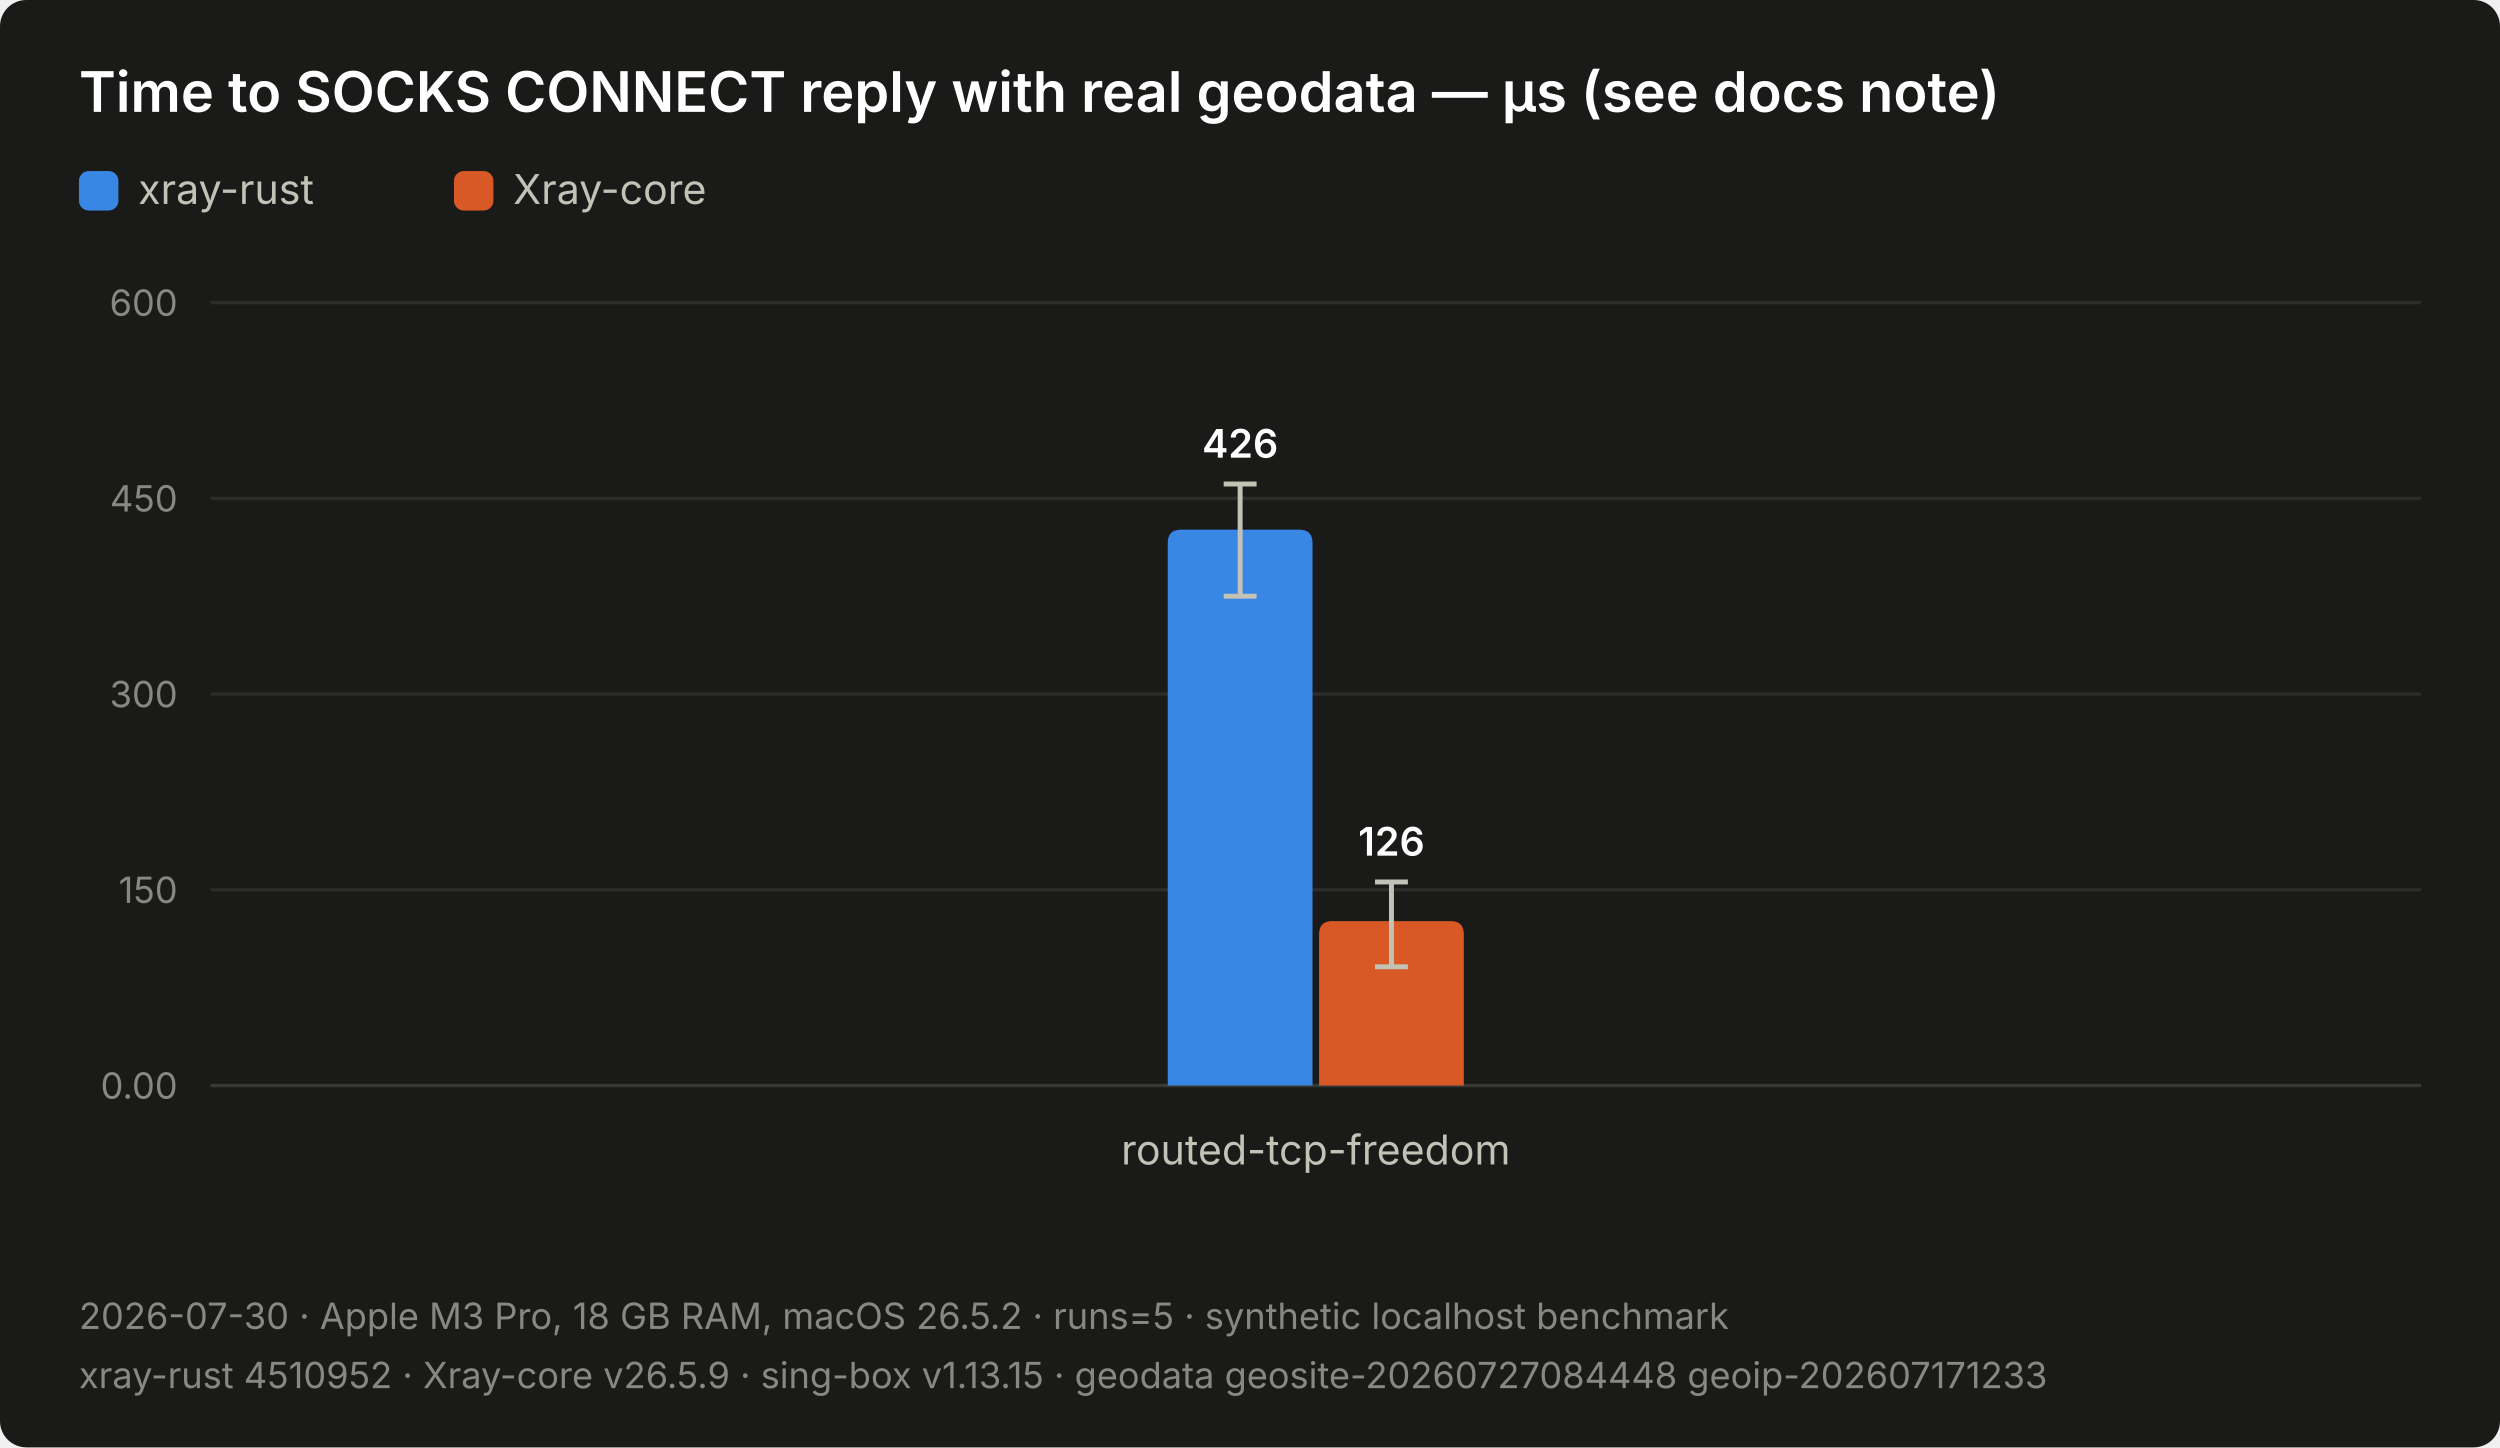
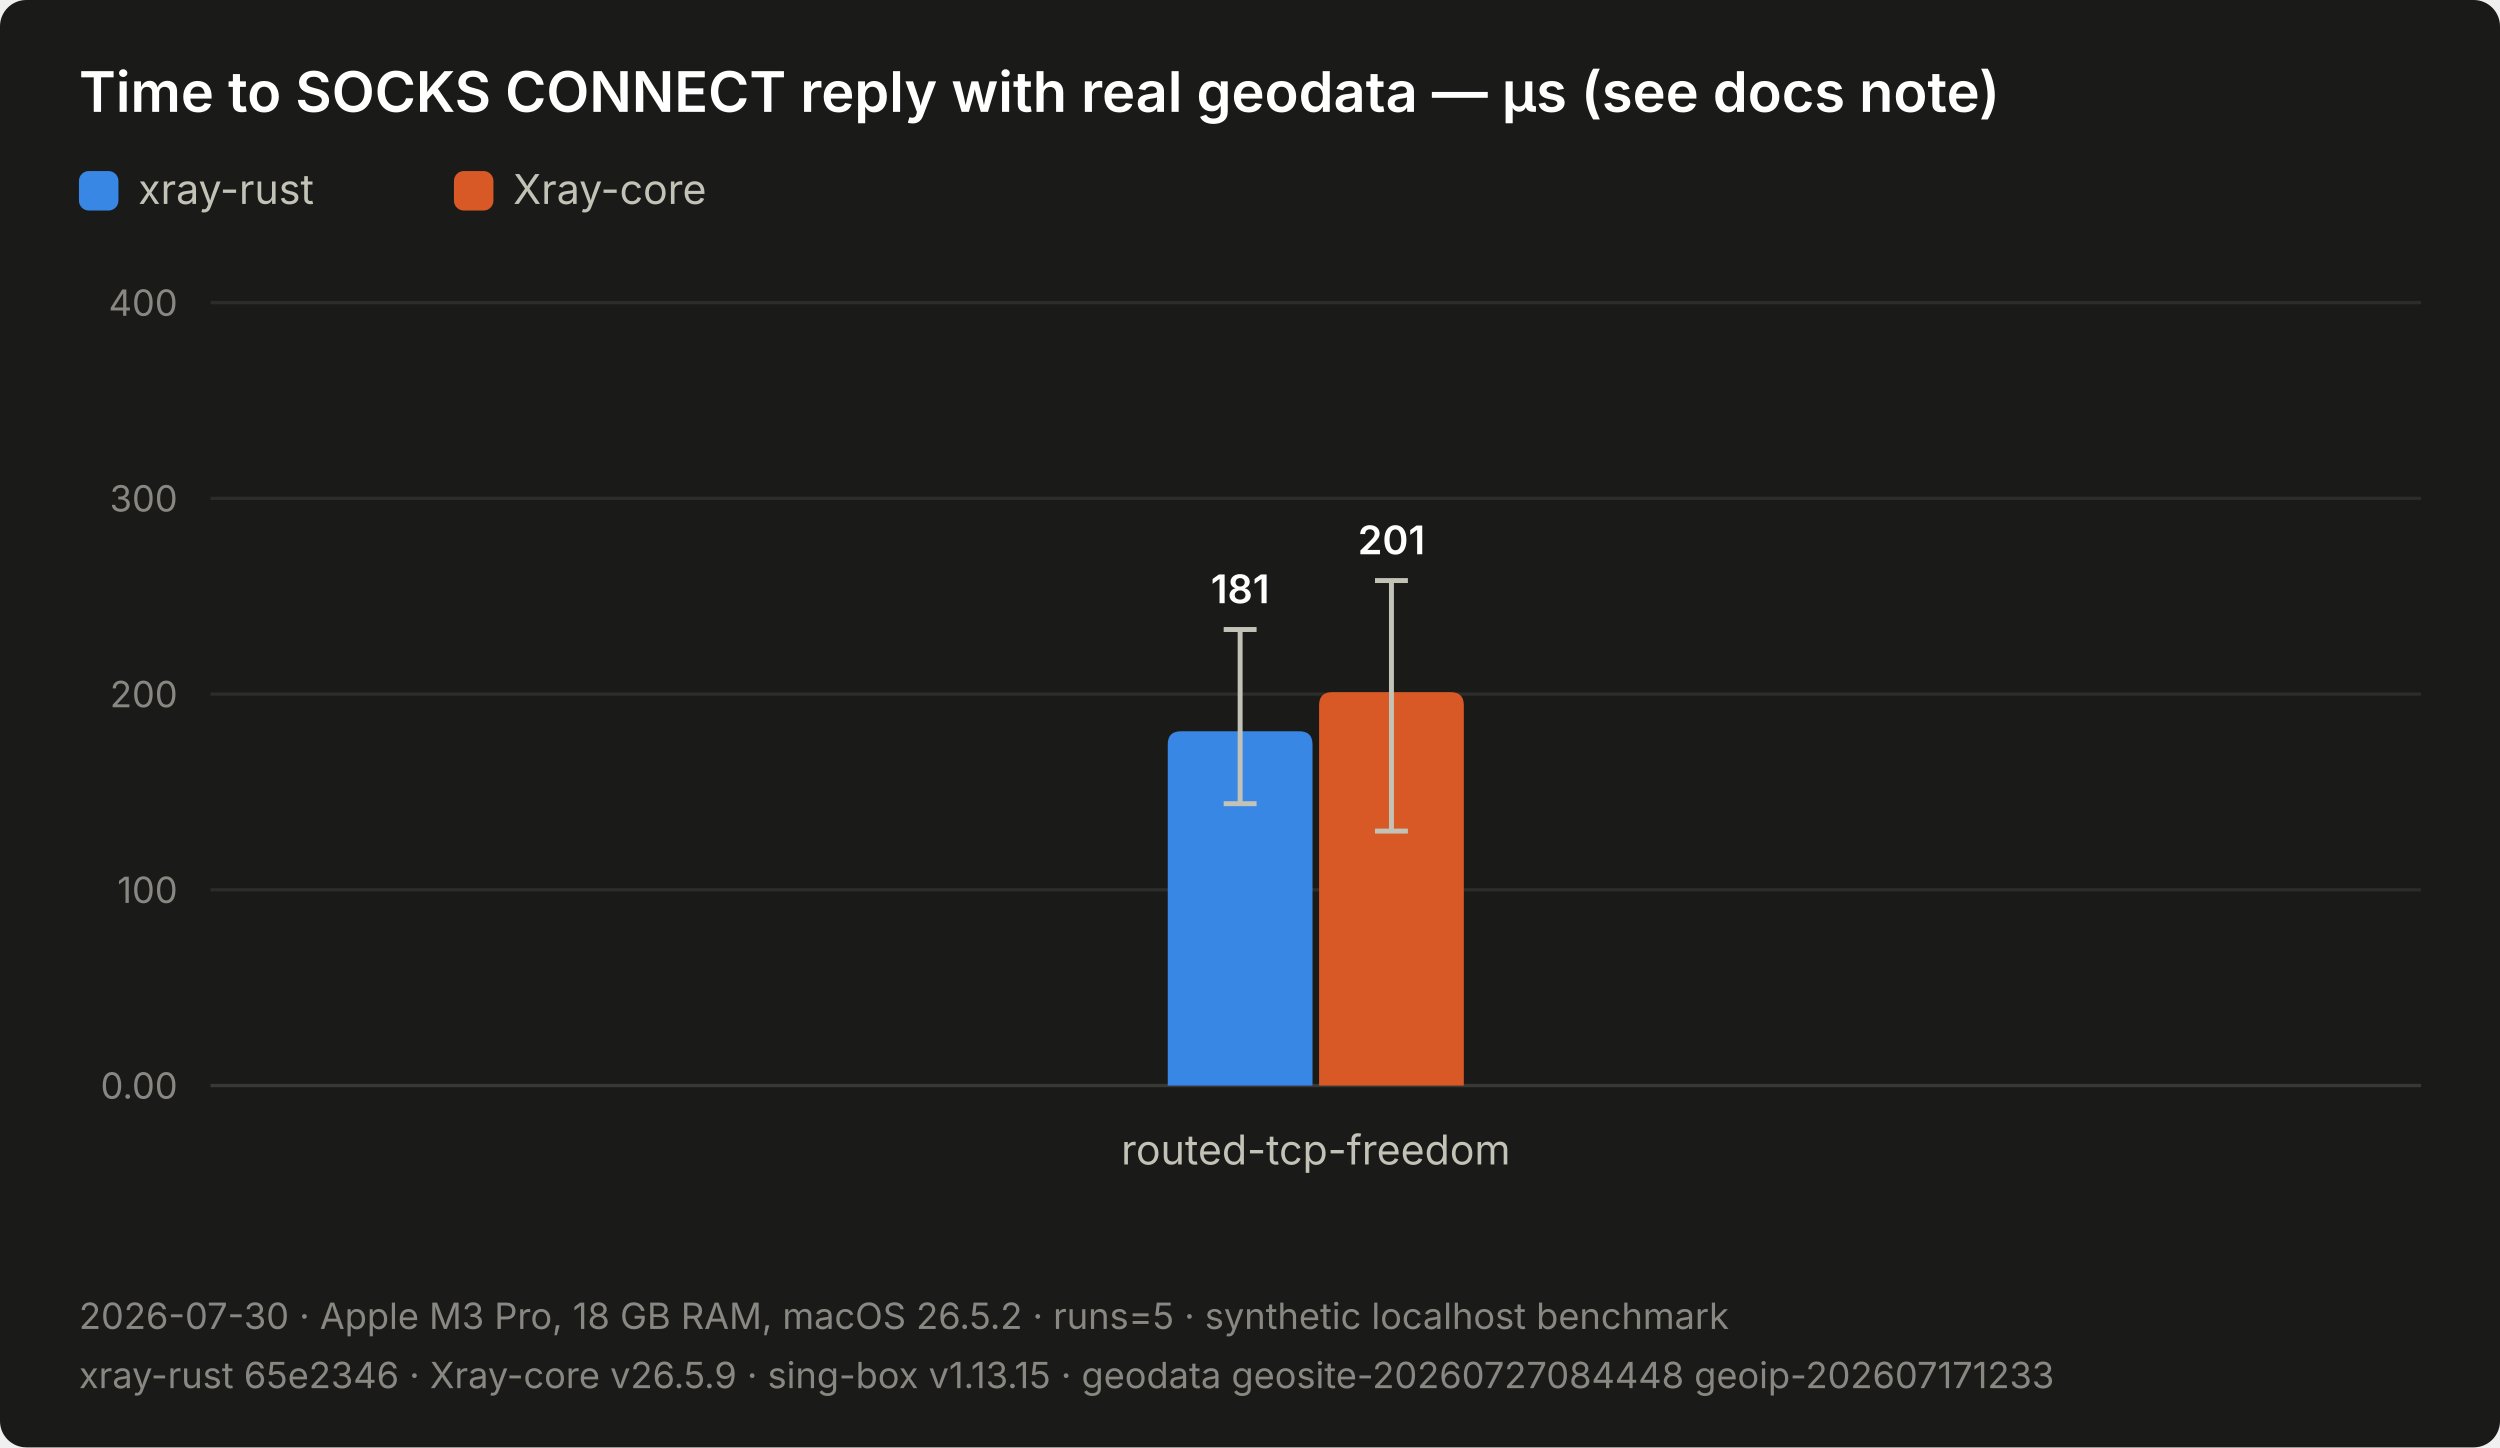
<svg xmlns="http://www.w3.org/2000/svg" width="760" height="440" viewBox="0 0 760 440" role="img" aria-label="Time to SOCKS CONNECT reply with real geodata — µs (see docs note)">
  <rect width="760" height="440" fill="#1a1a19" rx="8" />
  <text x="24" y="34" font-family="system-ui, -apple-system, 'Segoe UI', sans-serif" font-size="17" font-weight="600" fill="#ffffff">Time to SOCKS CONNECT reply with real geodata — µs (see docs note)</text>
  <rect x="24.00" y="52" width="12" height="12" rx="3" fill="#3987e5" />
  <text x="42.00" y="62" font-family="system-ui, -apple-system, 'Segoe UI', sans-serif" font-size="12.5" fill="#c3c2b7">xray-rust</text>
  <rect x="138.00" y="52" width="12" height="12" rx="3" fill="#d95926" />
  <text x="156.00" y="62" font-family="system-ui, -apple-system, 'Segoe UI', sans-serif" font-size="12.5" fill="#c3c2b7">Xray-core</text>
  <text x="54" y="334.00" font-family="system-ui, -apple-system, 'Segoe UI', sans-serif" font-size="11" fill="#898781" text-anchor="end">0.00</text>
  <line x1="64" y1="270.50" x2="736" y2="270.50" stroke="#2c2c2a" stroke-width="1" />
-   <text x="54" y="274.50" font-family="system-ui, -apple-system, 'Segoe UI', sans-serif" font-size="11" fill="#898781" text-anchor="end">150</text>
+   <text x="54" y="274.50" font-family="system-ui, -apple-system, 'Segoe UI', sans-serif" font-size="11" fill="#898781" text-anchor="end">100</text>
  <line x1="64" y1="211.00" x2="736" y2="211.00" stroke="#2c2c2a" stroke-width="1" />
-   <text x="54" y="215.00" font-family="system-ui, -apple-system, 'Segoe UI', sans-serif" font-size="11" fill="#898781" text-anchor="end">300</text>
+   <text x="54" y="215.00" font-family="system-ui, -apple-system, 'Segoe UI', sans-serif" font-size="11" fill="#898781" text-anchor="end">200</text>
  <line x1="64" y1="151.50" x2="736" y2="151.50" stroke="#2c2c2a" stroke-width="1" />
-   <text x="54" y="155.50" font-family="system-ui, -apple-system, 'Segoe UI', sans-serif" font-size="11" fill="#898781" text-anchor="end">450</text>
+   <text x="54" y="155.50" font-family="system-ui, -apple-system, 'Segoe UI', sans-serif" font-size="11" fill="#898781" text-anchor="end">300</text>
  <line x1="64" y1="92.00" x2="736" y2="92.00" stroke="#2c2c2a" stroke-width="1" />
-   <text x="54" y="96.00" font-family="system-ui, -apple-system, 'Segoe UI', sans-serif" font-size="11" fill="#898781" text-anchor="end">600</text>
+   <text x="54" y="96.00" font-family="system-ui, -apple-system, 'Segoe UI', sans-serif" font-size="11" fill="#898781" text-anchor="end">400</text>
  <line x1="64" y1="330" x2="736" y2="330" stroke="#383835" stroke-width="1" />
-   <path d="M 355.00 330.00 L 355.00 165.02 Q 355.00 161.02 359.00 161.02 L 395.00 161.02 Q 399.00 161.02 399.00 165.02 L 399.00 330.00 Z" fill="#3987e5" />
-   <line x1="377.00" y1="181.25" x2="377.00" y2="147.14" stroke="#c3c2b7" stroke-width="1.5" />
-   <line x1="372.00" y1="181.25" x2="382.00" y2="181.25" stroke="#c3c2b7" stroke-width="1.5" />
-   <line x1="372.00" y1="147.14" x2="382.00" y2="147.14" stroke="#c3c2b7" stroke-width="1.5" />
-   <text x="377.00" y="139.14" font-family="system-ui, -apple-system, 'Segoe UI', sans-serif" font-size="12" font-weight="600" fill="#ffffff" text-anchor="middle">426</text>
-   <path d="M 401.00 330.00 L 401.00 284.02 Q 401.00 280.02 405.00 280.02 L 441.00 280.02 Q 445.00 280.02 445.00 284.02 L 445.00 330.00 Z" fill="#d95926" />
-   <line x1="423.00" y1="293.90" x2="423.00" y2="268.12" stroke="#c3c2b7" stroke-width="1.5" />
-   <line x1="418.00" y1="293.90" x2="428.00" y2="293.90" stroke="#c3c2b7" stroke-width="1.5" />
-   <line x1="418.00" y1="268.12" x2="428.00" y2="268.12" stroke="#c3c2b7" stroke-width="1.5" />
-   <text x="423.00" y="260.12" font-family="system-ui, -apple-system, 'Segoe UI', sans-serif" font-size="12" font-weight="600" fill="#ffffff" text-anchor="middle">126</text>
+   <path d="M 355.00 330.00 L 355.00 226.31 Q 355.00 222.31 359.00 222.31 L 395.00 222.31 Q 399.00 222.31 399.00 226.31 L 399.00 330.00 Z" fill="#3987e5" />
+   <line x1="377.00" y1="244.32" x2="377.00" y2="191.37" stroke="#c3c2b7" stroke-width="1.5" />
+   <line x1="372.00" y1="244.32" x2="382.00" y2="244.32" stroke="#c3c2b7" stroke-width="1.5" />
+   <line x1="372.00" y1="191.37" x2="382.00" y2="191.37" stroke="#c3c2b7" stroke-width="1.5" />
+   <text x="377.00" y="183.37" font-family="system-ui, -apple-system, 'Segoe UI', sans-serif" font-size="12" font-weight="600" fill="#ffffff" text-anchor="middle">181</text>
+   <path d="M 401.00 330.00 L 401.00 214.41 Q 401.00 210.41 405.00 210.41 L 441.00 210.41 Q 445.00 210.41 445.00 214.41 L 445.00 330.00 Z" fill="#d95926" />
+   <line x1="423.00" y1="252.65" x2="423.00" y2="176.49" stroke="#c3c2b7" stroke-width="1.5" />
+   <line x1="418.00" y1="252.65" x2="428.00" y2="252.65" stroke="#c3c2b7" stroke-width="1.5" />
+   <line x1="418.00" y1="176.49" x2="428.00" y2="176.49" stroke="#c3c2b7" stroke-width="1.5" />
+   <text x="423.00" y="168.49" font-family="system-ui, -apple-system, 'Segoe UI', sans-serif" font-size="12" font-weight="600" fill="#ffffff" text-anchor="middle">201</text>
  <text x="400.00" y="354" font-family="system-ui, -apple-system, 'Segoe UI', sans-serif" font-size="12.5" fill="#c3c2b7" text-anchor="middle">routed-tcp-freedom</text>
  <text x="24" y="404" font-family="system-ui, -apple-system, 'Segoe UI', sans-serif" font-size="11" fill="#898781">2026-07-30 · Apple M3 Pro, 18 GB RAM, macOS 26.5.2 · runs=5 · synthetic localhost benchmark</text>
-   <text x="24" y="422" font-family="system-ui, -apple-system, 'Segoe UI', sans-serif" font-size="11" fill="#898781">xray-rust 4510952 · Xray-core v26.5.9 · sing-box v1.13.15 · geodata geosite-20260727084448 geoip-202607171233</text>
+   <text x="24" y="422" font-family="system-ui, -apple-system, 'Segoe UI', sans-serif" font-size="11" fill="#898781">xray-rust 65e2346 · Xray-core v26.5.9 · sing-box v1.13.15 · geodata geosite-20260727084448 geoip-202607171233</text>
</svg>
